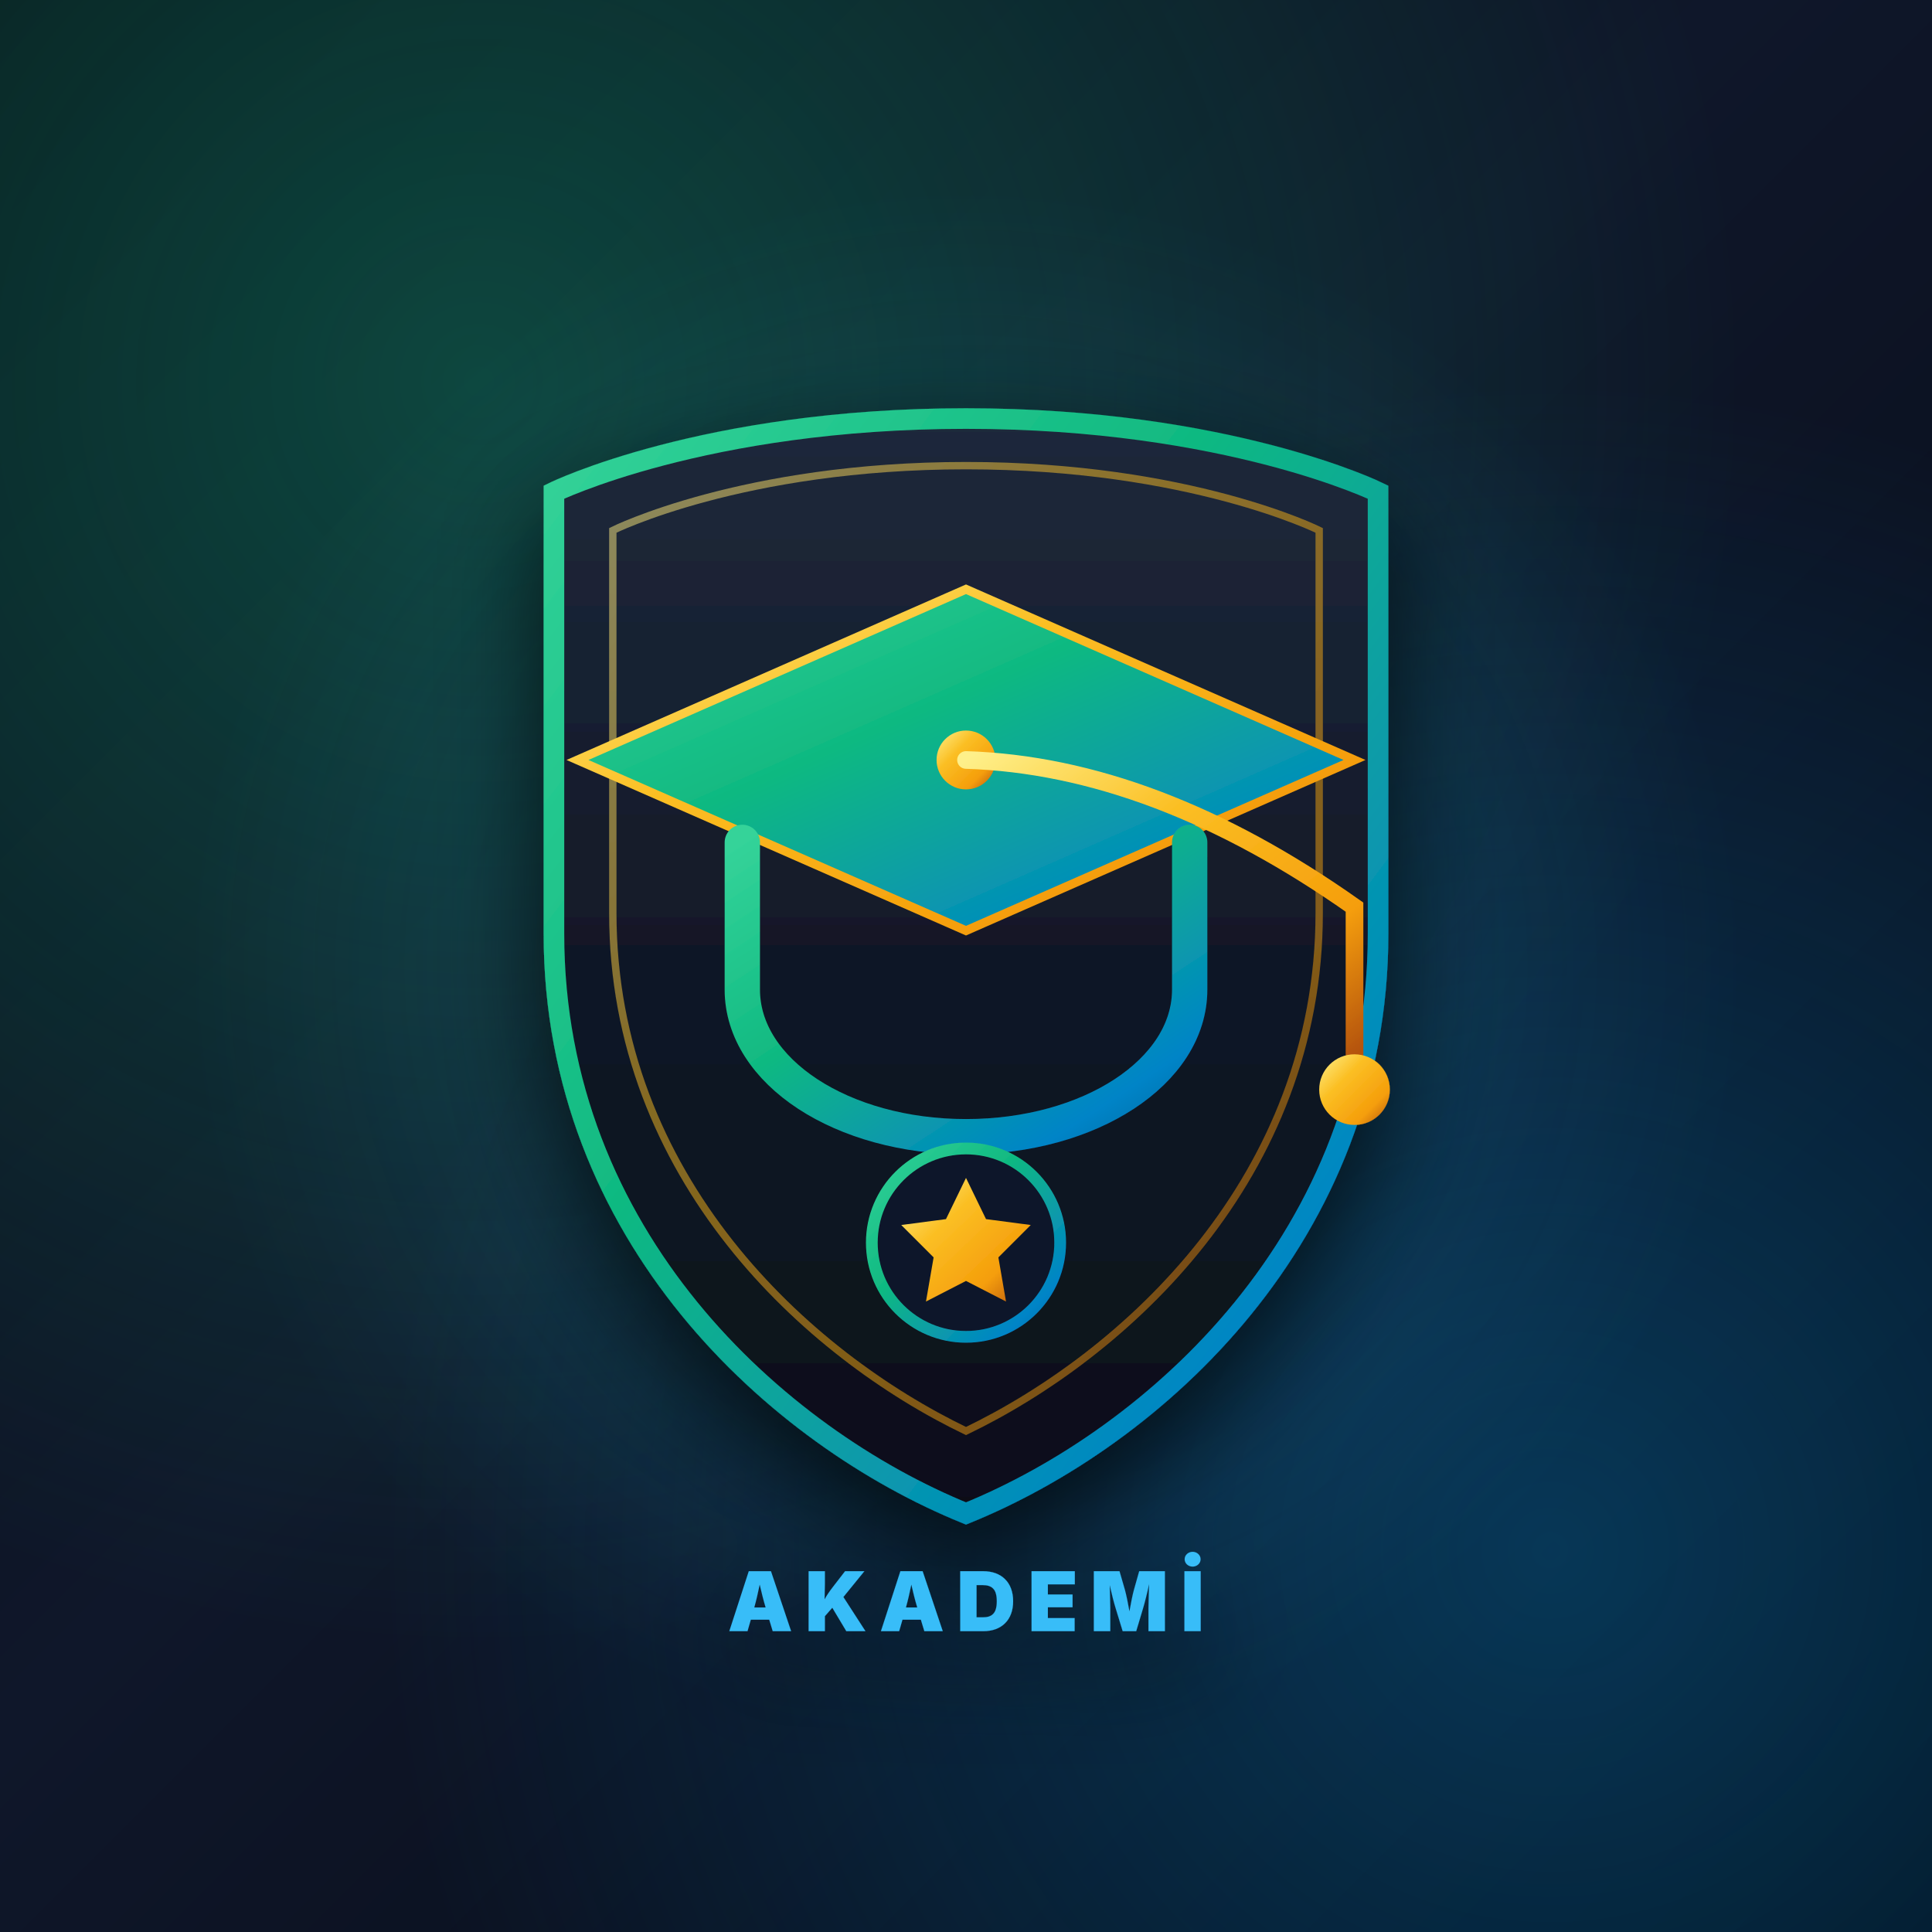
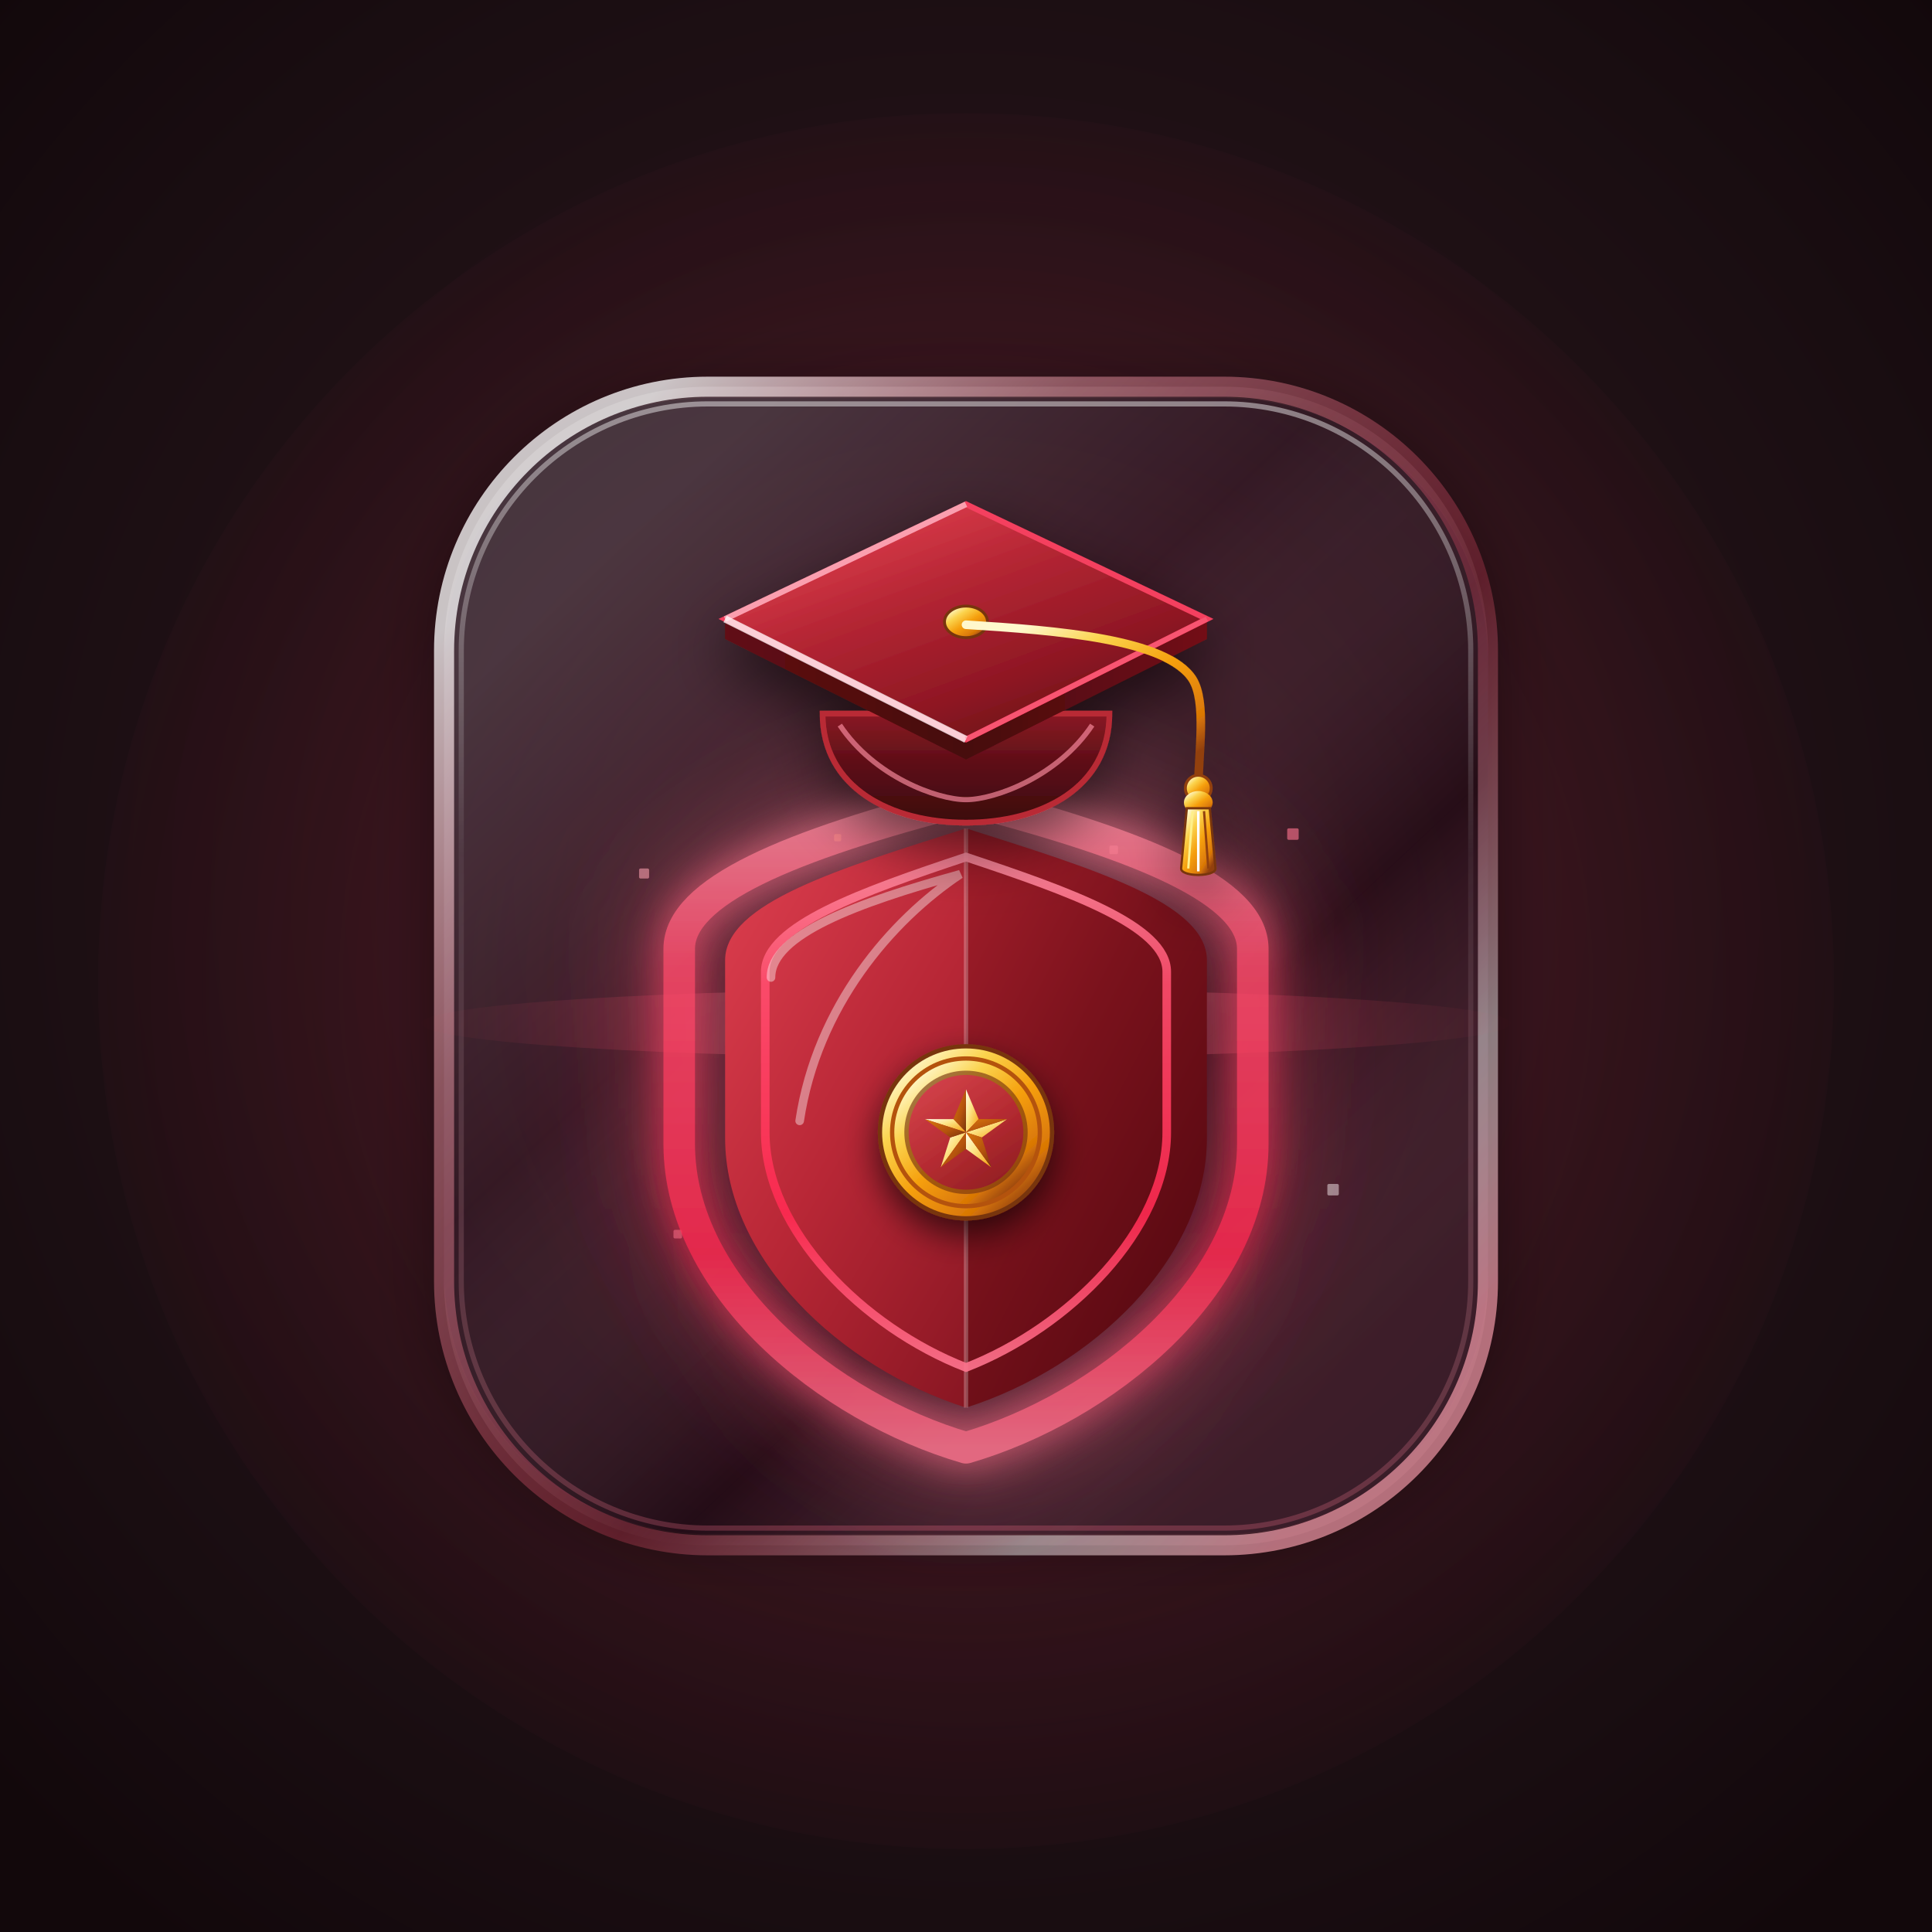
<svg xmlns="http://www.w3.org/2000/svg" viewBox="0 0 512 512" width="512" height="512">
  <defs>
-     <linearGradient id="appBg" x1="0%" y1="0%" x2="100%" y2="100%">
-       <stop offset="0%" stop-color="#080c16" />
-       <stop offset="45%" stop-color="#0f172a" />
-       <stop offset="100%" stop-color="#050811" />
+     <radialGradient id="spaceBg" cx="50%" cy="46%" r="68%">
+       <stop offset="0%" stop-color="#341b22" />
+       <stop offset="42%" stop-color="#241318" />
+       <stop offset="78%" stop-color="#190d11" />
+       <stop offset="100%" stop-color="#12080b" />
+     </radialGradient>
+     <radialGradient id="ambientCoreGlow" cx="50%" cy="50%" r="55%">
+       <stop offset="0%" stop-color="#ff3b56" stop-opacity="0.28" />
+       <stop offset="50%" stop-color="#ea1e45" stop-opacity="0.12" />
+       <stop offset="100%" stop-color="#ea1e45" stop-opacity="0" />
+     </radialGradient>
+     <linearGradient id="glassPlaqueGrad" x1="18%" y1="12%" x2="82%" y2="88%">
+       <stop offset="0%" stop-color="#ffffff" stop-opacity="0.18" />
+       <stop offset="35%" stop-color="#ffccd5" stop-opacity="0.08" />
+       <stop offset="70%" stop-color="#2a141b" stop-opacity="0.32" />
+       <stop offset="100%" stop-color="#ffb3c1" stop-opacity="0.12" />
    </linearGradient>
-     <radialGradient id="glowEmerald" cx="25%" cy="20%" r="65%">
-       <stop offset="0%" stop-color="#10b981" stop-opacity="0.32" />
-       <stop offset="100%" stop-color="#10b981" stop-opacity="0" />
-     </radialGradient>
-     <radialGradient id="glowSky" cx="80%" cy="80%" r="60%">
-       <stop offset="0%" stop-color="#0284c7" stop-opacity="0.35" />
-       <stop offset="100%" stop-color="#0284c7" stop-opacity="0" />
-     </radialGradient>
-     <radialGradient id="glowCenter" cx="50%" cy="50%" r="40%">
-       <stop offset="0%" stop-color="#38bdf8" stop-opacity="0.18" />
-       <stop offset="100%" stop-color="#38bdf8" stop-opacity="0" />
-     </radialGradient>
-     <linearGradient id="goldGrad" x1="0%" y1="0%" x2="100%" y2="100%">
-       <stop offset="0%" stop-color="#fef08a" />
-       <stop offset="35%" stop-color="#fbbf24" />
-       <stop offset="75%" stop-color="#f59e0b" />
-       <stop offset="100%" stop-color="#b45309" />
+     <linearGradient id="glassRimGrad" x1="10%" y1="10%" x2="90%" y2="90%">
+       <stop offset="0%" stop-color="#ffffff" stop-opacity="0.75" />
+       <stop offset="25%" stop-color="#ffa8b6" stop-opacity="0.45" />
+       <stop offset="60%" stop-color="#ff4d6d" stop-opacity="0.25" />
+       <stop offset="85%" stop-color="#ffffff" stop-opacity="0.45" />
+       <stop offset="100%" stop-color="#ffa3b2" stop-opacity="0.65" />
    </linearGradient>
-     <linearGradient id="capGrad" x1="0%" y1="0%" x2="100%" y2="100%">
-       <stop offset="0%" stop-color="#34d399" />
-       <stop offset="40%" stop-color="#10b981" />
-       <stop offset="85%" stop-color="#0284c7" />
-       <stop offset="100%" stop-color="#0369a1" />
+     <linearGradient id="glassInnerEdge" x1="0%" y1="0%" x2="0%" y2="100%">
+       <stop offset="0%" stop-color="#ffffff" stop-opacity="0.45" />
+       <stop offset="40%" stop-color="#ffffff" stop-opacity="0.06" />
+       <stop offset="100%" stop-color="#ff758f" stop-opacity="0.25" />
    </linearGradient>
-     <linearGradient id="shieldGrad" x1="0%" y1="0%" x2="0%" y2="100%">
-       <stop offset="0%" stop-color="#1e293b" />
-       <stop offset="50%" stop-color="#111827" />
-       <stop offset="100%" stop-color="#0b0f19" />
+     <linearGradient id="flareLineGrad" x1="0%" y1="0%" x2="100%" y2="0%">
+       <stop offset="0%" stop-color="#ff3b56" stop-opacity="0" />
+       <stop offset="20%" stop-color="#ff5975" stop-opacity="0.35" />
+       <stop offset="45%" stop-color="#ffa4b2" stop-opacity="0.85" />
+       <stop offset="50%" stop-color="#ffffff" stop-opacity="1" />
+       <stop offset="55%" stop-color="#ffa4b2" stop-opacity="0.85" />
+       <stop offset="80%" stop-color="#ff5975" stop-opacity="0.35" />
+       <stop offset="100%" stop-color="#ff3b56" stop-opacity="0" />
    </linearGradient>
-     <linearGradient id="borderGrad" x1="0%" y1="0%" x2="100%" y2="100%">
-       <stop offset="0%" stop-color="#34d399" stop-opacity="0.75" />
-       <stop offset="50%" stop-color="#38bdf8" stop-opacity="0.45" />
-       <stop offset="100%" stop-color="#f59e0b" stop-opacity="0.65" />
+     <linearGradient id="neonBorderGrad" x1="0%" y1="0%" x2="0%" y2="100%">
+       <stop offset="0%" stop-color="#ff8fa3" />
+       <stop offset="25%" stop-color="#ff4d6d" />
+       <stop offset="70%" stop-color="#ff2a51" />
+       <stop offset="100%" stop-color="#ff758f" />
    </linearGradient>
-     <filter id="dropShadow" x="-20%" y="-20%" width="140%" height="140%">
-       <feDropShadow dx="0" dy="14" stdDeviation="18" flood-color="#000000" flood-opacity="0.75" />
+     <linearGradient id="shieldLeftFacet" x1="30%" y1="0%" x2="100%" y2="100%">
+       <stop offset="0%" stop-color="#d63a4a" />
+       <stop offset="45%" stop-color="#b82736" />
+       <stop offset="100%" stop-color="#881622" />
+     </linearGradient>
+     <linearGradient id="shieldRightFacet" x1="0%" y1="0%" x2="80%" y2="100%">
+       <stop offset="0%" stop-color="#a41e2b" />
+       <stop offset="45%" stop-color="#7a121c" />
+       <stop offset="100%" stop-color="#540810" />
+     </linearGradient>
+     <linearGradient id="capTopGrad" x1="20%" y1="10%" x2="80%" y2="90%">
+       <stop offset="0%" stop-color="#df3d4d" />
+       <stop offset="35%" stop-color="#b52634" />
+       <stop offset="75%" stop-color="#8e1723" />
+       <stop offset="100%" stop-color="#690e17" />
+     </linearGradient>
+     <linearGradient id="capBevelGrad" x1="0%" y1="0%" x2="100%" y2="0%">
+       <stop offset="0%" stop-color="#620b13" />
+       <stop offset="50%" stop-color="#46070d" />
+       <stop offset="100%" stop-color="#730e18" />
+     </linearGradient>
+     <linearGradient id="capBaseGrad" x1="0%" y1="0%" x2="0%" y2="100%">
+       <stop offset="0%" stop-color="#8a1924" />
+       <stop offset="45%" stop-color="#5e0f17" />
+       <stop offset="100%" stop-color="#3b080d" />
+     </linearGradient>
+     <linearGradient id="goldGrad" x1="15%" y1="10%" x2="85%" y2="90%">
+       <stop offset="0%" stop-color="#fff8cc" />
+       <stop offset="25%" stop-color="#fbd34d" />
+       <stop offset="55%" stop-color="#f59e0b" />
+       <stop offset="85%" stop-color="#d97706" />
+       <stop offset="100%" stop-color="#92400e" />
+     </linearGradient>
+     <linearGradient id="starLight" x1="0%" y1="0%" x2="100%" y2="100%">
+       <stop offset="0%" stop-color="#fffbeb" />
+       <stop offset="40%" stop-color="#fde68a" />
+       <stop offset="100%" stop-color="#f59e0b" />
+     </linearGradient>
+     <linearGradient id="starDark" x1="0%" y1="0%" x2="100%" y2="100%">
+       <stop offset="0%" stop-color="#d97706" />
+       <stop offset="60%" stop-color="#b45309" />
+       <stop offset="100%" stop-color="#78350f" />
+     </linearGradient>
+     <filter id="plaqueGlow" x="-20%" y="-20%" width="140%" height="140%">
+       <feGaussianBlur stdDeviation="12" result="blur" />
+       <feComposite in="SourceGraphic" in2="blur" operator="over" />
+     </filter>
+     <filter id="neonGlow" x="-30%" y="-30%" width="160%" height="160%">
+       <feGaussianBlur stdDeviation="7" result="glow1" />
+       <feGaussianBlur stdDeviation="18" result="glow2" />
+       <feMerge>
+         <feMergeNode in="glow2" />
+         <feMergeNode in="glow1" />
+         <feMergeNode in="SourceGraphic" />
+       </feMerge>
+     </filter>
+     <filter id="medallionShadow" x="-30%" y="-30%" width="160%" height="160%">
+       <feDropShadow dx="0" dy="5" stdDeviation="6" flood-color="#000000" flood-opacity="0.65" />
+     </filter>
+     <filter id="capShadow" x="-30%" y="-30%" width="160%" height="160%">
+       <feDropShadow dx="0" dy="8" stdDeviation="10" flood-color="#000000" flood-opacity="0.55" />
    </filter>
  </defs>
-   <rect width="512" height="512" fill="url(#appBg)" />
-   <rect width="512" height="512" fill="url(#glowEmerald)" />
-   <rect width="512" height="512" fill="url(#glowSky)" />
-   <rect width="512" height="512" fill="url(#glowCenter)" />
-   <g transform="translate(56.32, 56.32) scale(0.78)" filter="url(#dropShadow)">
-     <path d="M 256 70               C 345 70, 396 95, 396 95               V 245               C 396 348, 320 416, 256 442               C 192 416, 116 348, 116 245               V 95               C 116 95, 167 70, 256 70 Z" fill="url(#shieldGrad)" stroke="url(#capGrad)" stroke-width="7" />
-     <path d="M 256 86               C 332 86, 376 108, 376 108               V 238               C 376 328, 310 388, 256 414               C 202 388, 136 328, 136 238               V 108               C 136 108, 180 86, 256 86 Z" fill="none" stroke="url(#goldGrad)" stroke-width="2.5" stroke-opacity="0.5" />
-     <polygon points="256,128 388,186 256,244 124,186" fill="url(#capGrad)" stroke="url(#goldGrad)" stroke-width="3" />
-     <path d="M 180 214               V 264               C 180 292, 214 314, 256 314               C 298 314, 332 292, 332 264               V 214" fill="none" stroke="url(#capGrad)" stroke-width="12" stroke-linecap="round" />
-     <circle cx="256" cy="186" r="10" fill="url(#goldGrad)" />
-     <path d="M 256 186 Q 320 188 388 236 V 286" fill="none" stroke="url(#goldGrad)" stroke-width="6" stroke-linecap="round" />
-     <circle cx="388" cy="298" r="12" fill="url(#goldGrad)" />
-     <g transform="translate(256, 350)">
-       <circle cx="0" cy="0" r="32" fill="#0f172a" stroke="url(#capGrad)" stroke-width="4" />
-       <path d="M 0 -22                 L 6.8 -8                 L 22 -6                 L 11 5                 L 13.6 20                 L 0 13                 L -13.6 20                 L -11 5                 L -22 -6                 L -6.8 -8 Z" fill="url(#goldGrad)" />
+   <rect width="512" height="512" fill="url(#spaceBg)" />
+   <circle cx="256" cy="260" r="230" fill="url(#ambientCoreGlow)" />
+   <g transform="translate(61.44, 61.44) scale(0.76)">
+     <g id="glassPlaque">
+       <rect x="74" y="58" width="364" height="396" rx="92" fill="#0c0407" opacity="0.5" filter="url(#plaqueGlow)" />
+       <rect x="74" y="54" width="364" height="404" rx="92" fill="url(#glassPlaqueGrad)" />
+       <rect x="74" y="54" width="364" height="404" rx="92" fill="none" stroke="url(#glassRimGrad)" stroke-width="7" />
+       <rect x="80" y="60" width="352" height="392" rx="86" fill="none" stroke="url(#glassInnerEdge)" stroke-width="1.8" />
    </g>
-     <text x="256" y="482" text-anchor="middle" font-family="system-ui, -apple-system, sans-serif" font-size="28" font-weight="900" letter-spacing="4" fill="#38bdf8">
-       AKADEMİ
-     </text>
+     <g id="horizontalFlare" opacity="0.95">
+       <ellipse cx="256" cy="276" rx="190" ry="12" fill="url(#flareLineGrad)" opacity="0.45" />
+       <line x1="68" y1="276" x2="444" y2="276" stroke="url(#flareLineGrad)" stroke-width="2.2" stroke-linecap="round" />
+       <ellipse cx="256" cy="276" rx="34" ry="4" fill="#ffffff" opacity="0.75" />
+       <rect x="142" y="222" width="3.5" height="3.5" fill="#ffa8b6" opacity="0.6" rx="0.5" />
+       <rect x="368" y="208" width="4" height="4" fill="#ff758f" opacity="0.65" rx="0.5" />
+       <rect x="154" y="348" width="3" height="3" fill="#ffa4b2" opacity="0.55" rx="0.5" />
+       <rect x="382" y="332" width="4" height="4" fill="#ffffff" opacity="0.5" rx="0.5" />
+       <rect x="210" y="210" width="2.5" height="2.5" fill="#fcd34d" opacity="0.6" rx="0.5" />
+       <rect x="306" y="214" width="3" height="3" fill="#ffb3c1" opacity="0.5" rx="0.5" />
+     </g>
+     <g id="shieldCrest">
+       <path d="M 256 198                 C 318 214, 356 230, 356 250                 V 318                 C 356 368, 304 410, 256 424                 C 208 410, 156 368, 156 318                 V 250                 C 156 230, 194 214, 256 198 Z" fill="none" stroke="url(#neonBorderGrad)" stroke-width="11" stroke-linecap="round" stroke-linejoin="round" filter="url(#neonGlow)" opacity="0.85" />
+       <path d="M 256 208                 C 212 222, 172 234, 172 254                 V 316                 C 172 358, 212 396, 256 410                 Z" fill="url(#shieldLeftFacet)" />
+       <path d="M 256 208                 C 300 222, 340 234, 340 254                 V 316                 C 340 358, 300 396, 256 410                 Z" fill="url(#shieldRightFacet)" />
+       <line x1="256" y1="208" x2="256" y2="410" stroke="#ffffff" stroke-opacity="0.25" stroke-width="1.5" />
+       <path d="M 256 218                 C 292 230, 326 242, 326 258                 V 314                 C 326 348, 292 382, 256 396                 C 220 382, 186 348, 186 314                 V 258                 C 186 242, 220 230, 256 218 Z" fill="none" stroke="url(#neonBorderGrad)" stroke-width="3" stroke-opacity="0.9" />
+       <path d="M 188 260                 C 188 245, 218 234, 254 224                 C 230 240, 204 270, 198 310" fill="none" stroke="#ffffff" stroke-width="3" stroke-opacity="0.4" stroke-linecap="round" />
+     </g>
+     <g id="centerMedallion" transform="translate(256, 314)" filter="url(#medallionShadow)">
+       <circle cx="0" cy="0" r="30" fill="url(#goldGrad)" stroke="#78350f" stroke-width="1.5" />
+       <circle cx="0" cy="0" r="26.5" fill="#b45309" />
+       <circle cx="0" cy="0" r="25" fill="url(#goldGrad)" />
+       <circle cx="0" cy="0" r="21.5" fill="#78350f" opacity="0.65" />
+       <circle cx="0" cy="0" r="20" fill="url(#shieldLeftFacet)" opacity="0.9" />
+       <g id="facetedStar">
+         <polygon points="0,0 0,-15 4.4,-4.6" fill="url(#starLight)" />
+         <polygon points="0,0 0,-15 -4.4,-4.6" fill="url(#starDark)" />
+         <polygon points="0,0 14.3,-4.6 5.5,1.8" fill="url(#starLight)" />
+         <polygon points="0,0 14.3,-4.6 4.4,-4.6" fill="url(#starDark)" />
+         <polygon points="0,0 8.8,12.2 0,5.8" fill="url(#starLight)" />
+         <polygon points="0,0 8.8,12.2 5.5,1.8" fill="url(#starDark)" />
+         <polygon points="0,0 -8.8,12.2 -5.5,1.8" fill="url(#starLight)" />
+         <polygon points="0,0 -8.8,12.2 0,5.8" fill="url(#starDark)" />
+         <polygon points="0,0 -14.3,-4.6 -4.4,-4.6" fill="url(#starLight)" />
+         <polygon points="0,0 -14.3,-4.6 -5.5,1.8" fill="url(#starDark)" />
+       </g>
+     </g>
+     <g id="mortarboardCap" filter="url(#capShadow)">
+       <path d="M 206 168                 C 206 194, 230 206, 256 206                 C 282 206, 306 194, 306 168                 Z" fill="url(#capBaseGrad)" stroke="#b92b34" stroke-width="2" />
+       <path d="M 212 172                 C 224 190, 246 198, 256 198                 C 266 198, 288 190, 300 172" fill="none" stroke="#ff8fa3" stroke-width="1.8" stroke-opacity="0.65" />
+       <polygon points="172,135 256,177 340,135 340,142 256,184 172,142" fill="url(#capBevelGrad)" />
+       <polygon points="256,95 340,135 256,177 172,135" fill="url(#capTopGrad)" stroke="#f43f5e" stroke-width="2" />
+       <line x1="256" y1="95" x2="172" y2="135" stroke="#ffffff" stroke-opacity="0.5" stroke-width="2" />
+       <line x1="172" y1="135" x2="256" y2="177" stroke="#ffffff" stroke-opacity="0.75" stroke-width="2.5" />
+       <line x1="256" y1="177" x2="340" y2="135" stroke="#ff758f" stroke-opacity="0.4" stroke-width="1.8" />
+       <ellipse cx="256" cy="136" rx="7.5" ry="5.5" fill="url(#goldGrad)" stroke="#78350f" stroke-width="1" />
+       <path d="M 256 137                 C 288 139, 326 142, 335 156                 C 340 164, 337 182, 337 194" fill="none" stroke="url(#goldGrad)" stroke-width="3" stroke-linecap="round" />
+       <g id="tasselPendant" transform="translate(337, 194)">
+         <circle cx="0" cy="0" r="4.5" fill="url(#goldGrad)" stroke="#92400e" stroke-width="1" />
+         <ellipse cx="0" cy="5" rx="5" ry="4" fill="url(#goldGrad)" />
+         <path d="M -4 7                   L -6 28                   C -6 31, 6 31, 6 28                   L 4 7 Z" fill="url(#goldGrad)" stroke="#78350f" stroke-width="0.8" />
+         <line x1="-2" y1="8" x2="-3.5" y2="28" stroke="#fef08a" stroke-width="0.8" />
+         <line x1="0" y1="8" x2="0" y2="29" stroke="#ffffff" stroke-width="0.9" />
+         <line x1="2" y1="8" x2="3.5" y2="28" stroke="#92400e" stroke-width="0.8" />
+       </g>
+     </g>
  </g>
</svg>
